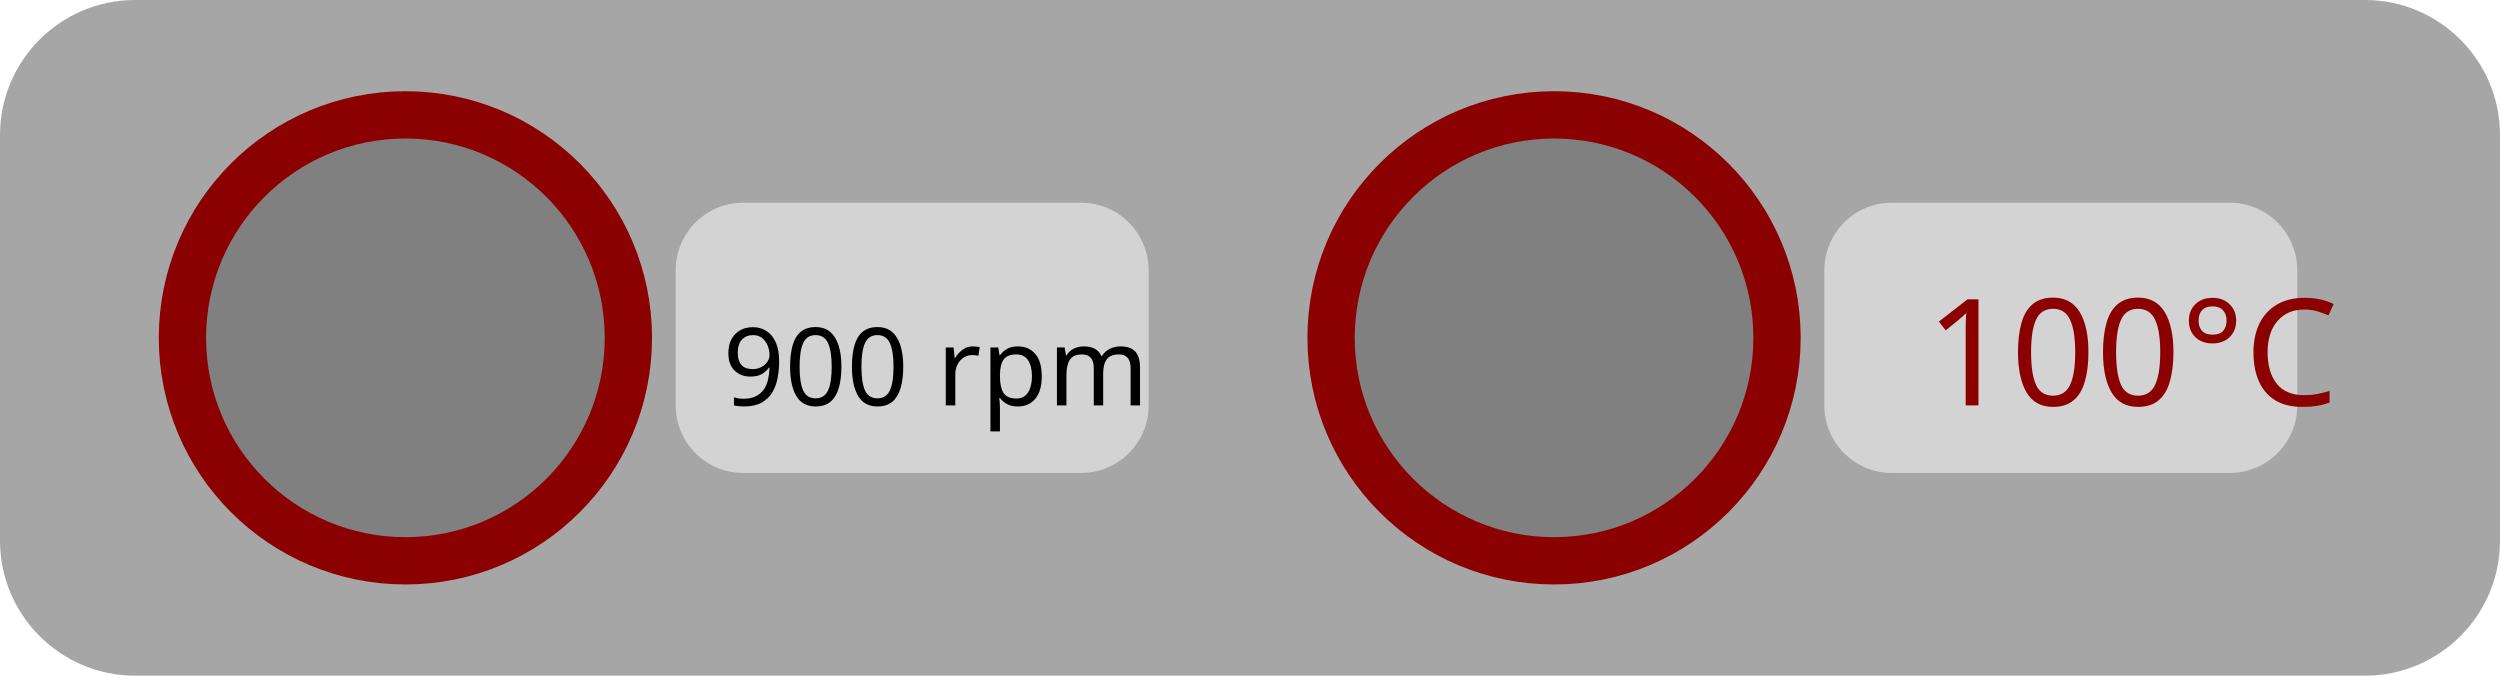
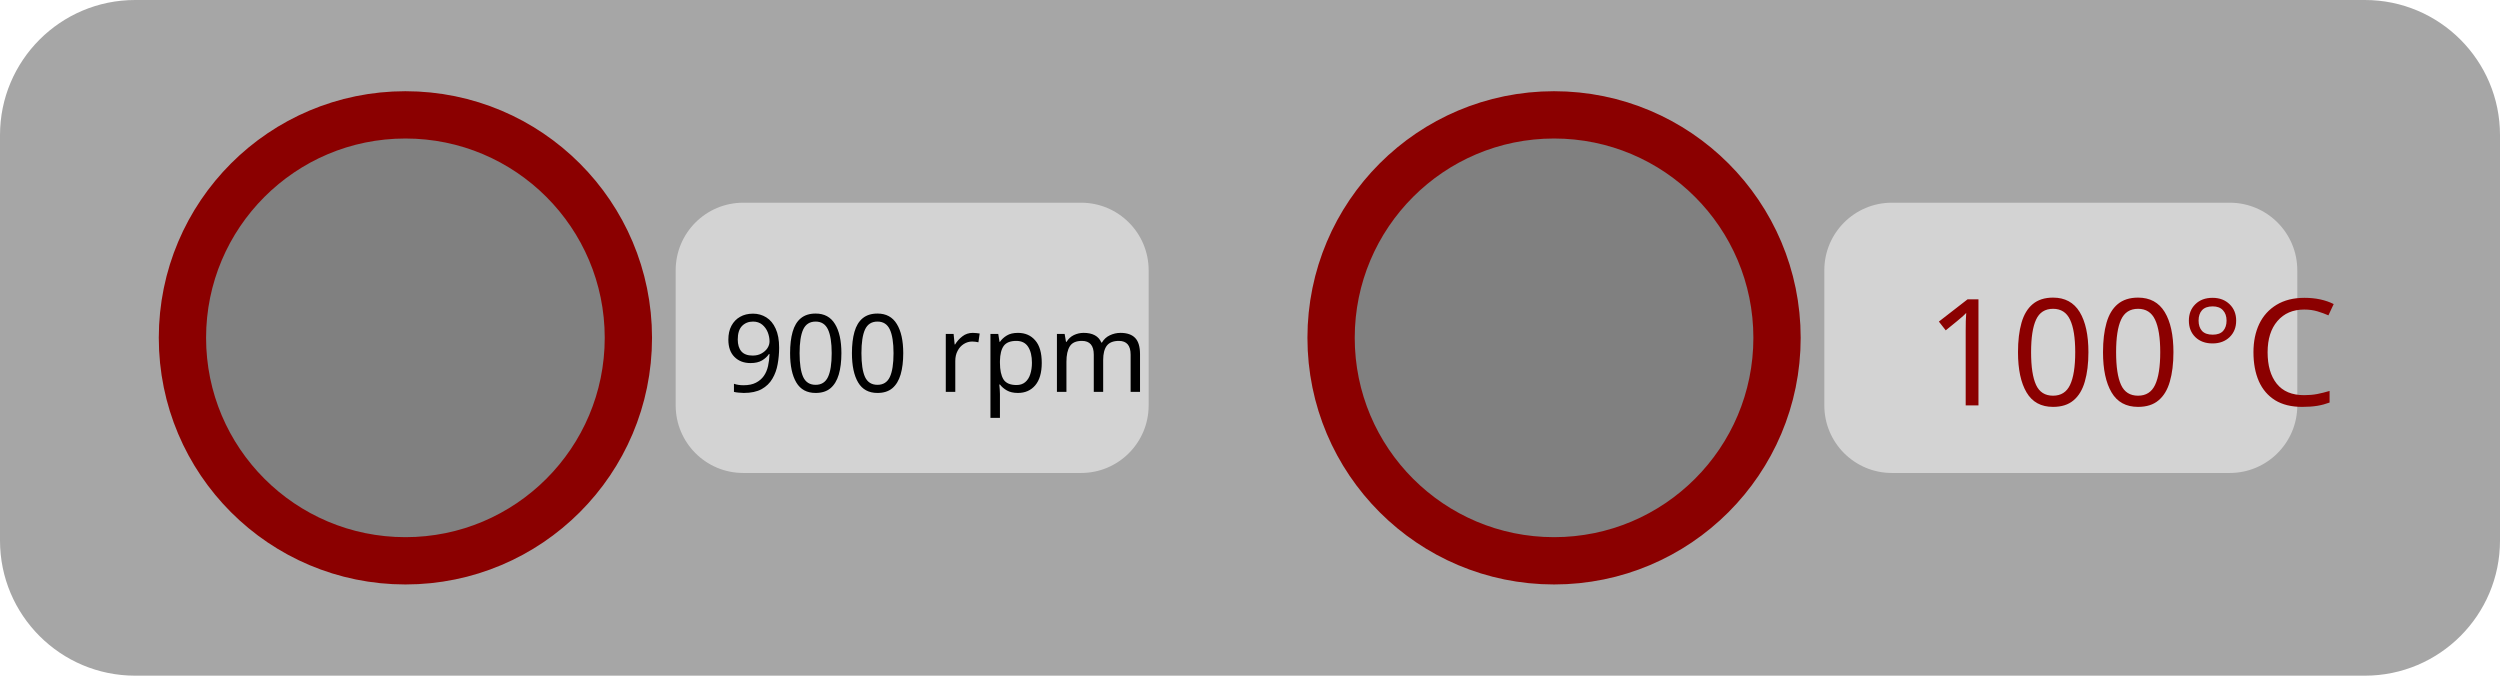
<svg xmlns="http://www.w3.org/2000/svg" text-rendering="geometricPrecision" viewBox="0 0 370 100" shape-rendering="geometricPrecision" style="white-space: pre;">
  <rect rx="20" ry="20" width="370" height="100" stroke="none" fill="#a6a6a6" stroke-width="1px" transform="translate(0,-250) translate(0,250)" />
  <ellipse stroke="#8b0000" stroke-width="7px" fill="#808080" rx="33" ry="33" transform="translate(0,-250) translate(60,300)" />
  <ellipse stroke="#8b0000" stroke-width="7px" fill="#808080" rx="33" ry="33" transform="translate(0,-250) translate(230,300)" />
  <rect rx="10" ry="10" width="70" height="40" stroke="none" fill="#d3d3d3" stroke-width="1px" transform="translate(0,-250) translate(100,280)" />
  <rect rx="10" ry="10" width="70" height="40" stroke="none" fill="#d3d3d3" stroke-width="1px" transform="translate(0,-250) translate(270,280)" />
-   <text font-size="16" font-family="impact" stroke="none" fill="#000000" stroke-width="1px" transform="translate(0,-250) translate(107,310)">900 rpm</text>
+   <text font-size="16" font-family="impact" stroke="none" fill="#000000" stroke-width="1px" transform="translate(0,-250) translate(107,308)">900 rpm</text>
  <text font-size="22" font-family="impact" fill="#8b0000" stroke="none" stroke-width="1px" transform="translate(0,-250) translate(285,310)">100°C</text>
</svg>
